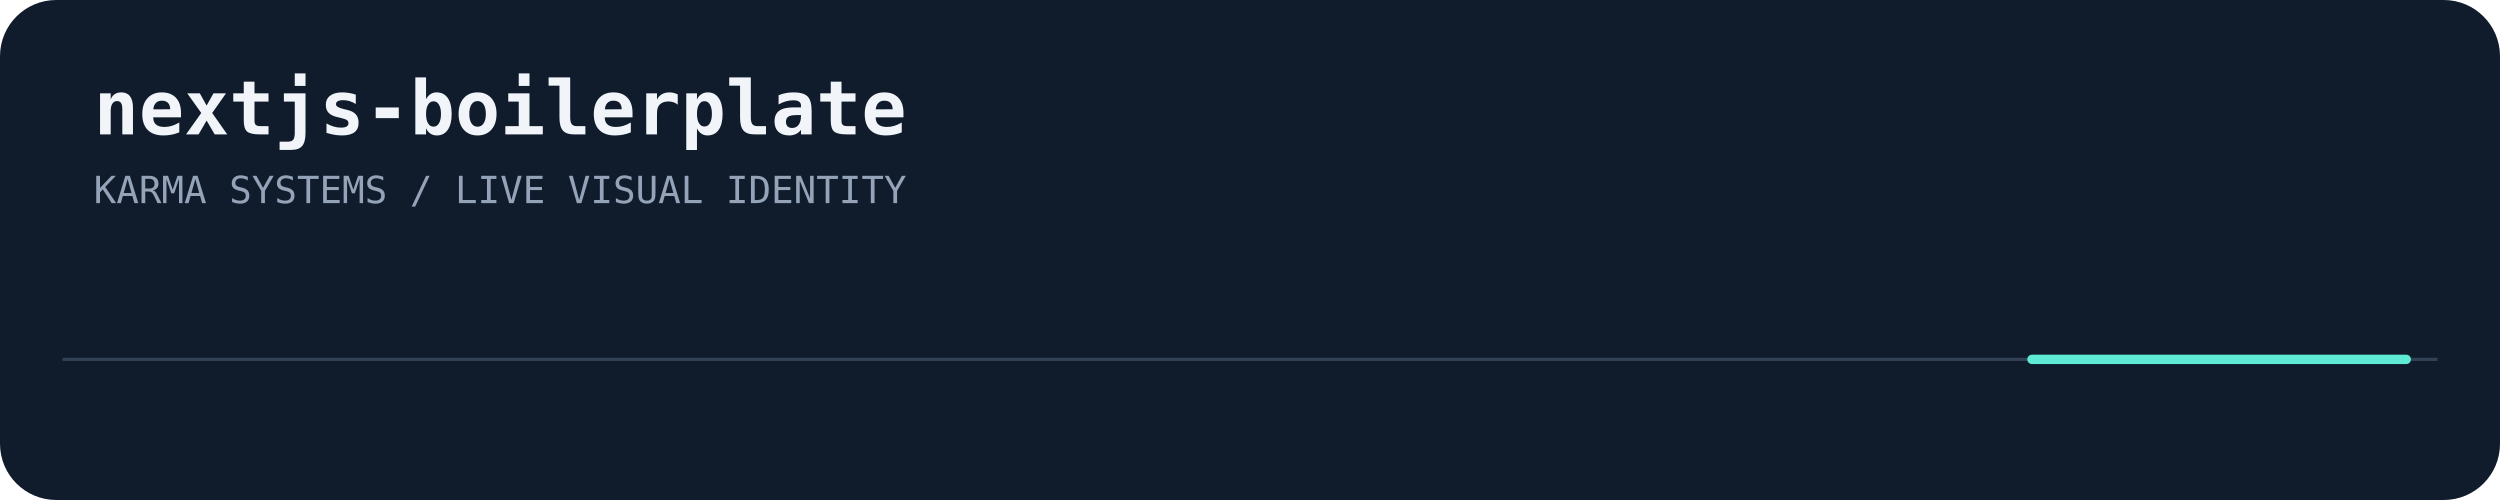
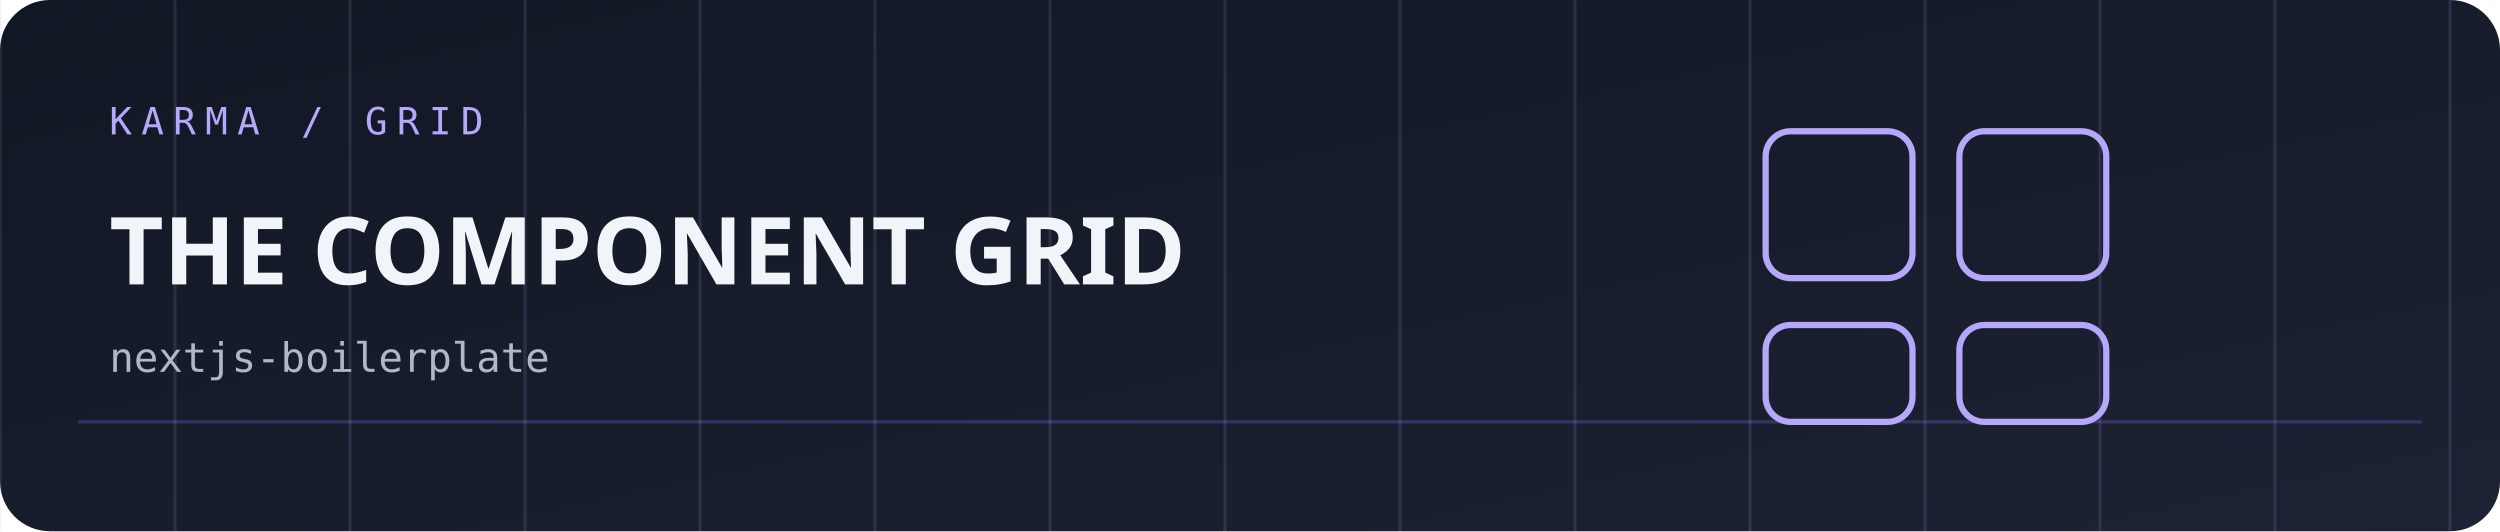
- <svg xmlns="http://www.w3.org/2000/svg" viewBox="0 0 800 160" role="img" aria-label="nextjs-boilerplate animated project signal">
-   <rect width="800" height="160" rx="18" fill="#101c2c" />
-   <path d="M20 115H780" stroke="#334155" />
-   <path d="M30 115L90 115 115 70 145 135 190 80 230 115 290 115 330 65 365 115 430 115 460 85 500 115 770 115" stroke="#5eead4" stroke-width="3" fill="none" stroke-linecap="round" stroke-dasharray="800" stroke-dashoffset="800">
-     <animate attributeName="stroke-dashoffset" values="800;0;800" dur="9s" repeatCount="indefinite" />
+ <svg xmlns="http://www.w3.org/2000/svg" viewBox="0 0 800 170" role="img" aria-label="nextjs-boilerplate original grid animated artwork">
+   <defs>
+     <linearGradient id="bg" x2="1" y2="1">
+       <stop stop-color="#111723" />
+       <stop offset="1" stop-color="#1d2234" />
+     </linearGradient>
+     <linearGradient id="line">
+       <stop stop-color="#b5a7f9" />
+       <stop offset="1" stop-color="#7965e1" />
+     </linearGradient>
+   </defs>
+   <rect width="800" height="170" rx="16" fill="url(#bg)" />
+   <path d="M25 135H775" stroke="#7965e1" opacity=".3" />
+   <g opacity=".14" stroke="#b5a7f9">
+     <path d="M0 0v170" />
+     <path d="M56 0v170" />
+     <path d="M112 0v170" />
+     <path d="M168 0v170" />
+     <path d="M224 0v170" />
+     <path d="M280 0v170" />
+     <path d="M336 0v170" />
+     <path d="M392 0v170" />
+     <path d="M448 0v170" />
+     <path d="M504 0v170" />
+     <path d="M560 0v170" />
+     <path d="M616 0v170" />
+     <path d="M672 0v170" />
+     <path d="M728 0v170" />
+     <path d="M784 0v170" />
+   </g>
+   <text x="35" y="43" fill="#b5a7f9" font-size="12" font-family="monospace" letter-spacing="3">KARMA / GRID</text>
+   <text x="35" y="91" fill="#f1f5f9" font-size="30" font-weight="bold" font-family="sans-serif">THE COMPONENT GRID</text>
+   <text x="35" y="119" fill="#aeb9c7" font-size="13" font-family="monospace">nextjs-boilerplate</text>
+   <g class="art">
+     <g fill="none" stroke="#b5a7f9" stroke-width="2">
+       <rect x="565" y="42" width="47" height="47" rx="8" />
+       <rect x="627" y="42" width="47" height="47" rx="8" />
+       <rect x="565" y="104" width="47" height="31" rx="8" />
+       <rect x="627" y="104" width="47" height="31" rx="8" />
+     </g>
+   </g>
+   <path class="sweep" d="M0 157h800" stroke="url(#line)" stroke-width="2" stroke-dasharray="90 710">
+     <animate attributeName="stroke-dashoffset" from="0" to="-800" dur="8s" repeatCount="indefinite" />
  </path>
-   <text x="30" y="43" fill="#f1f5f9" font-size="24" font-family="monospace" font-weight="bold">nextjs-boilerplate</text>
-   <text x="30" y="65" fill="#94a3b8" font-size="12" font-family="monospace">KARMA SYSTEMS / LIVE VISUAL IDENTITY</text>
-   <style>@media(prefers-reduced-motion:reduce){animate{display:none}}</style>
+   <style>.art{transform-origin:627px 84px;animation:float 4s ease-in-out infinite alternate}@keyframes float{to{transform:translateY(-7px) scale(1.035)}}@media(prefers-reduced-motion:reduce){.art{animation:none}.sweep{display:none}}</style>
</svg>
